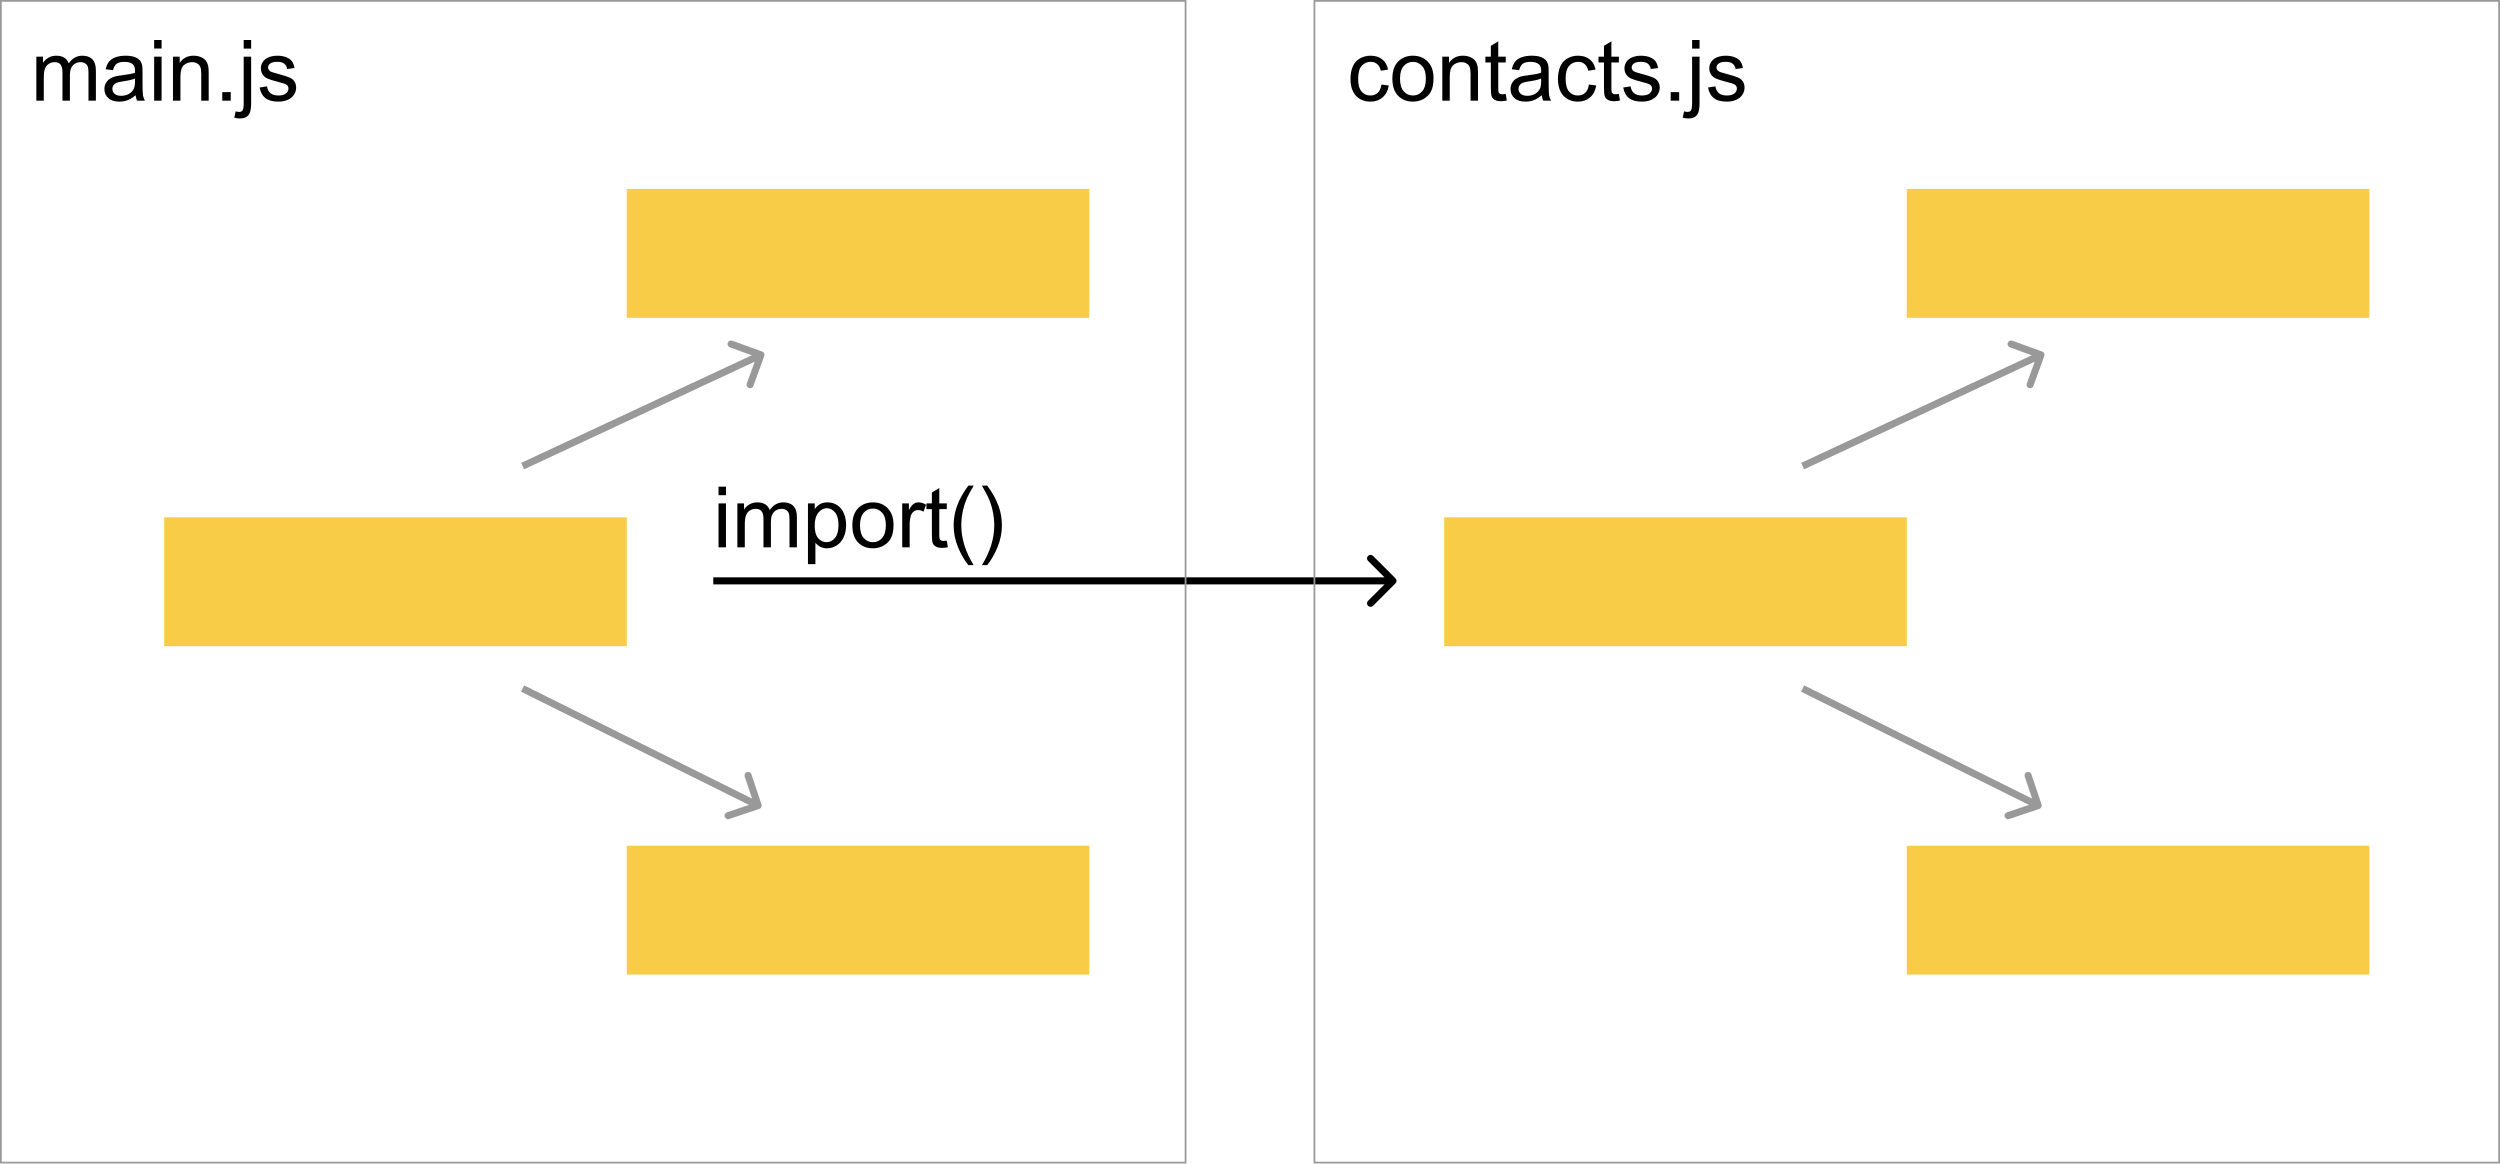
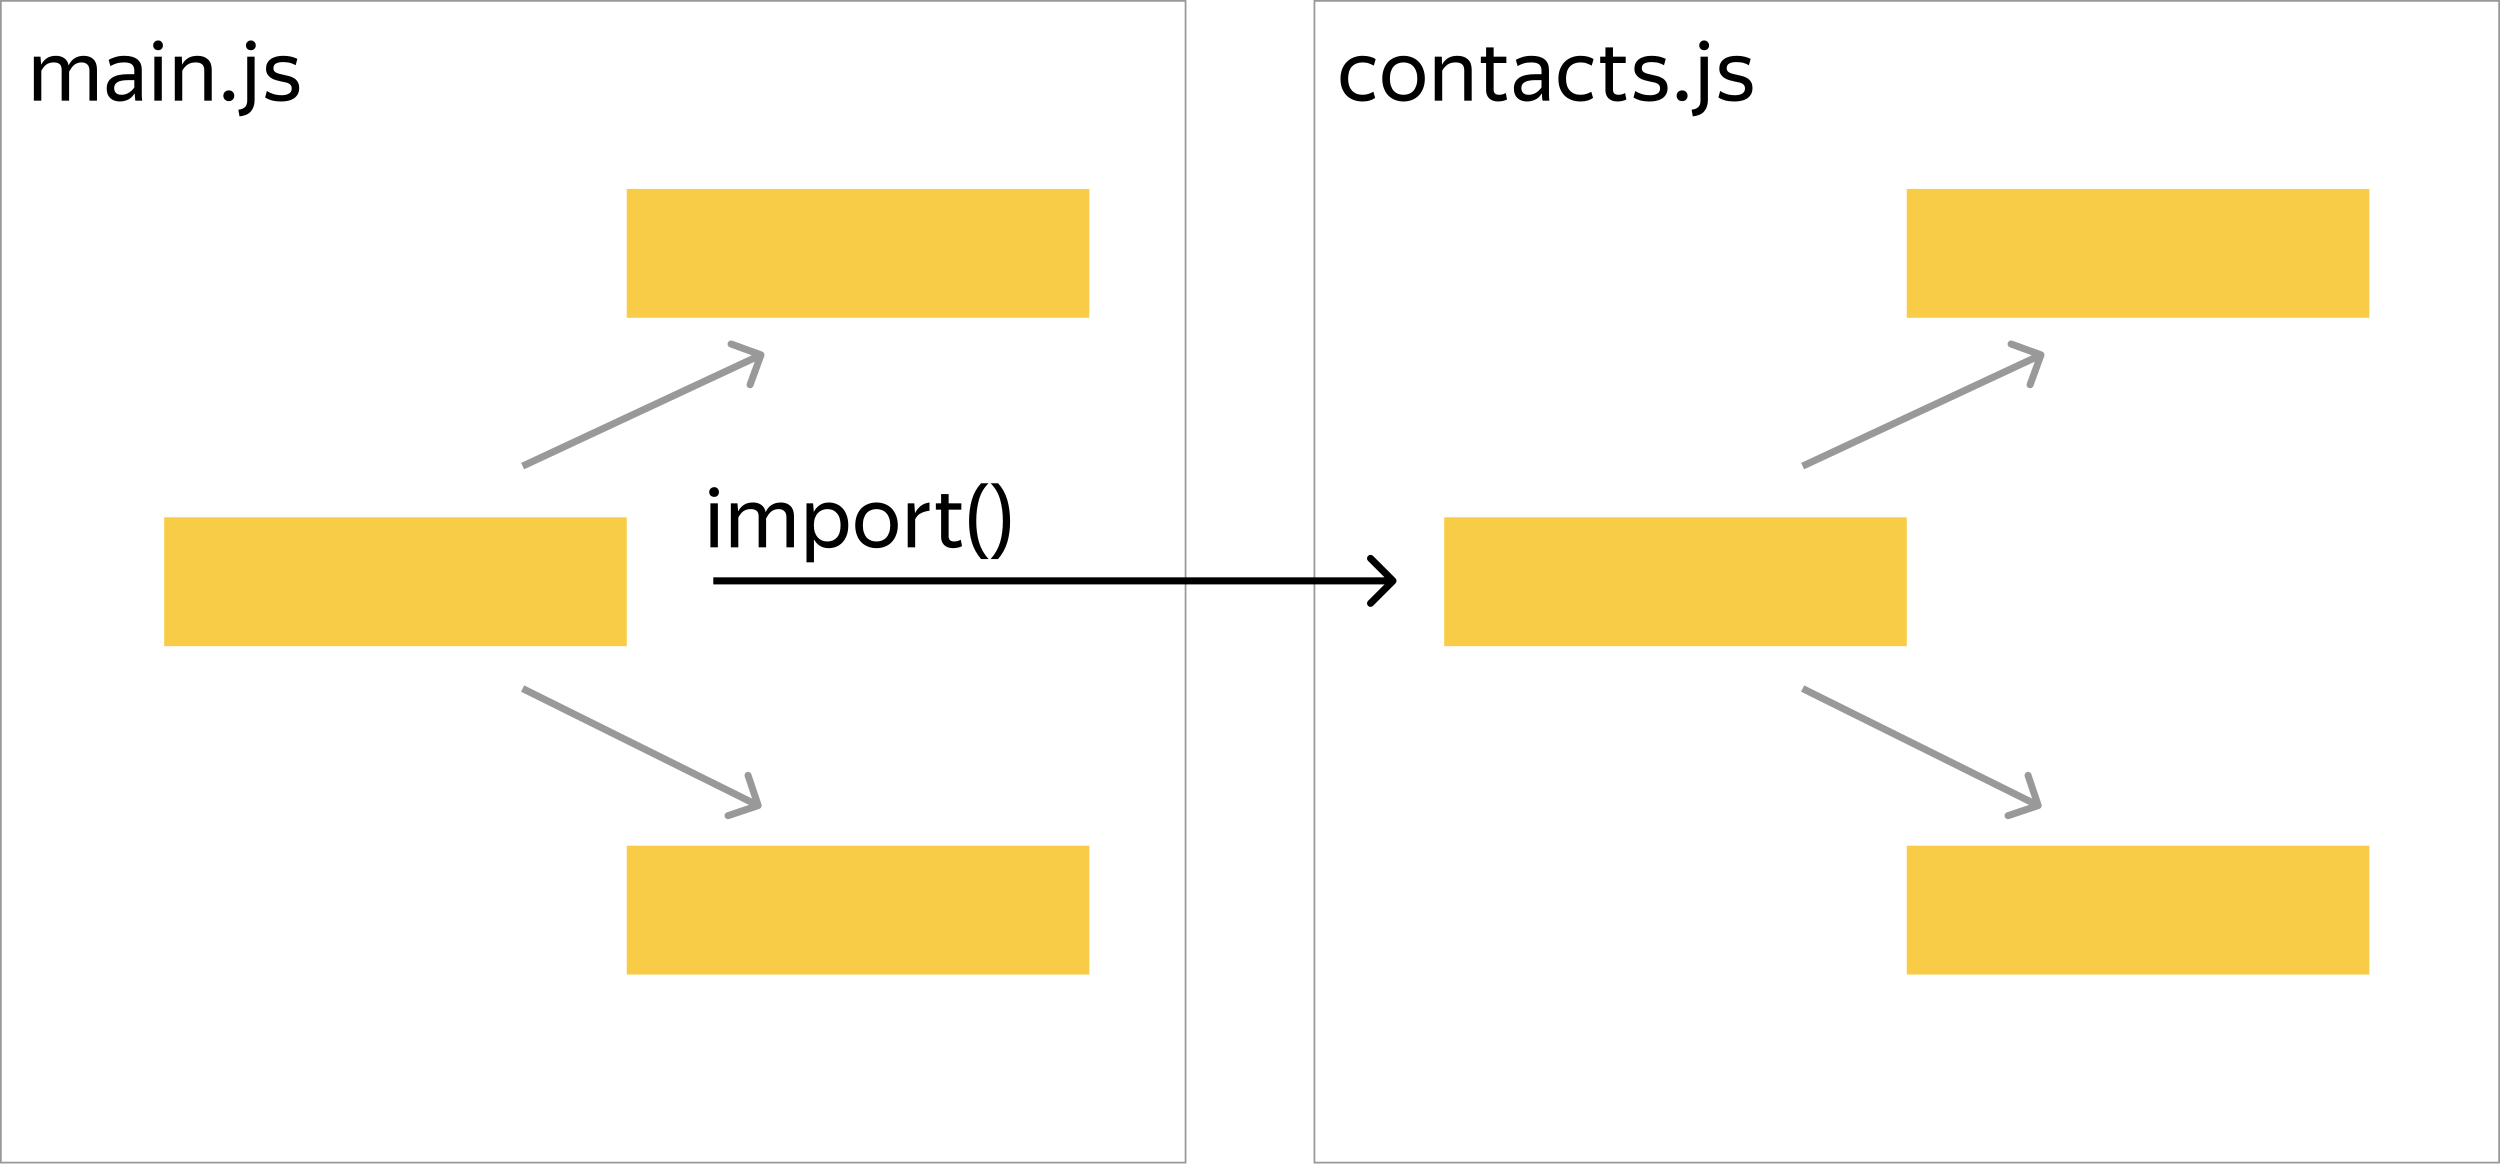
<svg xmlns="http://www.w3.org/2000/svg" width="1416" height="659" viewBox="0 0 1416 659" fill="none">
  <rect x="93" y="293" width="262" height="73" fill="#F8CC46" />
  <rect x="355" y="107" width="262" height="73" fill="#F8CC46" />
  <rect x="355" y="479" width="262" height="73" fill="#F8CC46" />
  <path d="M432.88 201.683C433.257 200.645 432.722 199.498 431.683 199.12L414.767 192.969C413.729 192.592 412.582 193.127 412.204 194.165C411.827 195.203 412.362 196.351 413.4 196.728L428.437 202.196L422.969 217.233C422.592 218.271 423.127 219.418 424.165 219.796C425.203 220.173 426.351 219.638 426.728 218.6L432.88 201.683ZM296.846 265.812L431.846 202.812L430.154 199.188L295.154 262.188L296.846 265.812Z" fill="#999999" />
  <path d="M430.068 458.154C431.115 457.802 431.679 456.668 431.326 455.621L425.588 438.56C425.235 437.513 424.101 436.95 423.054 437.302C422.007 437.655 421.444 438.789 421.796 439.836L426.898 455.001L411.733 460.102C410.686 460.454 410.122 461.588 410.475 462.635C410.827 463.682 411.961 464.245 413.008 463.893L430.068 458.154ZM295.11 391.791L428.541 458.05L430.32 454.467L296.89 388.209L295.11 391.791Z" fill="#999999" />
-   <path d="M790.414 330.414C791.195 329.633 791.195 328.367 790.414 327.586L777.686 314.858C776.905 314.077 775.639 314.077 774.858 314.858C774.077 315.639 774.077 316.905 774.858 317.686L786.172 329L774.858 340.314C774.077 341.095 774.077 342.361 774.858 343.142C775.639 343.923 776.905 343.923 777.686 343.142L790.414 330.414ZM404 331H789V327H404V331Z" fill="black" />
-   <path d="M406.977 280.492V275.641H411.195V280.492H406.977ZM406.977 310V285.109H411.195V310H406.977ZM417.641 310V285.109H421.414V288.602C422.195 287.383 423.234 286.406 424.531 285.672C425.828 284.922 427.305 284.547 428.961 284.547C430.805 284.547 432.312 284.93 433.484 285.695C434.672 286.461 435.508 287.531 435.992 288.906C437.961 286 440.523 284.547 443.68 284.547C446.148 284.547 448.047 285.234 449.375 286.609C450.703 287.969 451.367 290.07 451.367 292.914V310H447.172V294.32C447.172 292.633 447.031 291.422 446.75 290.688C446.484 289.938 445.992 289.336 445.273 288.883C444.555 288.43 443.711 288.203 442.742 288.203C440.992 288.203 439.539 288.789 438.383 289.961C437.227 291.117 436.648 292.977 436.648 295.539V310H432.43V293.828C432.43 291.953 432.086 290.547 431.398 289.609C430.711 288.672 429.586 288.203 428.023 288.203C426.836 288.203 425.734 288.516 424.719 289.141C423.719 289.766 422.992 290.68 422.539 291.883C422.086 293.086 421.859 294.82 421.859 297.086V310H417.641ZM457.625 319.539V285.109H461.469V288.344C462.375 287.078 463.398 286.133 464.539 285.508C465.68 284.867 467.062 284.547 468.688 284.547C470.812 284.547 472.688 285.094 474.312 286.188C475.938 287.281 477.164 288.828 477.992 290.828C478.82 292.812 479.234 294.992 479.234 297.367C479.234 299.914 478.773 302.211 477.852 304.258C476.945 306.289 475.617 307.852 473.867 308.945C472.133 310.023 470.305 310.562 468.383 310.562C466.977 310.562 465.711 310.266 464.586 309.672C463.477 309.078 462.562 308.328 461.844 307.422V319.539H457.625ZM461.445 297.695C461.445 300.898 462.094 303.266 463.391 304.797C464.688 306.328 466.258 307.094 468.102 307.094C469.977 307.094 471.578 306.305 472.906 304.727C474.25 303.133 474.922 300.672 474.922 297.344C474.922 294.172 474.266 291.797 472.953 290.219C471.656 288.641 470.102 287.852 468.289 287.852C466.492 287.852 464.898 288.695 463.508 290.383C462.133 292.055 461.445 294.492 461.445 297.695ZM482.773 297.555C482.773 292.945 484.055 289.531 486.617 287.312C488.758 285.469 491.367 284.547 494.445 284.547C497.867 284.547 500.664 285.672 502.836 287.922C505.008 290.156 506.094 293.25 506.094 297.203C506.094 300.406 505.609 302.93 504.641 304.773C503.688 306.602 502.289 308.023 500.445 309.039C498.617 310.055 496.617 310.562 494.445 310.562C490.961 310.562 488.141 309.445 485.984 307.211C483.844 304.977 482.773 301.758 482.773 297.555ZM487.109 297.555C487.109 300.742 487.805 303.133 489.195 304.727C490.586 306.305 492.336 307.094 494.445 307.094C496.539 307.094 498.281 306.297 499.672 304.703C501.062 303.109 501.758 300.68 501.758 297.414C501.758 294.336 501.055 292.008 499.648 290.43C498.258 288.836 496.523 288.039 494.445 288.039C492.336 288.039 490.586 288.828 489.195 290.406C487.805 291.984 487.109 294.367 487.109 297.555ZM511.016 310V285.109H514.812V288.883C515.781 287.117 516.672 285.953 517.484 285.391C518.312 284.828 519.219 284.547 520.203 284.547C521.625 284.547 523.07 285 524.539 285.906L523.086 289.82C522.055 289.211 521.023 288.906 519.992 288.906C519.07 288.906 518.242 289.188 517.508 289.75C516.773 290.297 516.25 291.062 515.938 292.047C515.469 293.547 515.234 295.188 515.234 296.969V310H511.016ZM536.258 306.227L536.867 309.953C535.68 310.203 534.617 310.328 533.68 310.328C532.148 310.328 530.961 310.086 530.117 309.602C529.273 309.117 528.68 308.484 528.336 307.703C527.992 306.906 527.82 305.242 527.82 302.711V288.391H524.727V285.109H527.82V278.945L532.016 276.414V285.109H536.258V288.391H532.016V302.945C532.016 304.148 532.086 304.922 532.227 305.266C532.383 305.609 532.625 305.883 532.953 306.086C533.297 306.289 533.781 306.391 534.406 306.391C534.875 306.391 535.492 306.336 536.258 306.227ZM548.469 320.102C546.141 317.164 544.172 313.727 542.562 309.789C540.953 305.852 540.148 301.773 540.148 297.555C540.148 293.836 540.75 290.273 541.953 286.867C543.359 282.914 545.531 278.977 548.469 275.055H551.492C549.602 278.305 548.352 280.625 547.742 282.016C546.789 284.172 546.039 286.422 545.492 288.766C544.82 291.688 544.484 294.625 544.484 297.578C544.484 305.094 546.82 312.602 551.492 320.102H548.469ZM559.156 320.102H556.133C560.805 312.602 563.141 305.094 563.141 297.578C563.141 294.641 562.805 291.727 562.133 288.836C561.602 286.492 560.859 284.242 559.906 282.086C559.297 280.68 558.039 278.336 556.133 275.055H559.156C562.094 278.977 564.266 282.914 565.672 286.867C566.875 290.273 567.477 293.836 567.477 297.555C567.477 301.773 566.664 305.852 565.039 309.789C563.43 313.727 561.469 317.164 559.156 320.102Z" fill="black" />
+   <path d="M404.536 281.44C403.704 281.44 403.016 281.184 402.472 280.672C401.96 280.128 401.704 279.472 401.704 278.704C401.704 277.968 401.96 277.328 402.472 276.784C403.016 276.208 403.704 275.92 404.536 275.92C405.368 275.92 406.024 276.208 406.504 276.784C406.984 277.328 407.224 277.968 407.224 278.704C407.224 279.472 406.984 280.128 406.504 280.672C406.024 281.184 405.368 281.44 404.536 281.44ZM406.6 285.088V310H402.376V285.088H406.6ZM418.178 310H413.954V285.088H417.698L418.082 289.552H418.178C418.85 288.176 419.858 287.008 421.202 286.048C422.546 285.088 424.306 284.608 426.482 284.608C428.37 284.608 429.938 285.056 431.186 285.952C432.466 286.848 433.298 288.224 433.682 290.08C434.386 288.384 435.458 287.056 436.898 286.096C438.37 285.104 440.146 284.608 442.226 284.608C444.53 284.608 446.354 285.264 447.698 286.576C449.042 287.856 449.714 289.84 449.714 292.528V310H445.442V293.056C445.442 291.424 445.042 290.24 444.242 289.504C443.442 288.736 442.354 288.352 440.978 288.352C440.05 288.352 439.234 288.496 438.53 288.784C437.826 289.04 437.202 289.408 436.658 289.888C436.114 290.368 435.618 290.928 435.17 291.568C434.722 292.208 434.306 292.88 433.922 293.584V310H429.698V292.576C429.698 290.976 429.298 289.872 428.498 289.264C427.698 288.656 426.61 288.352 425.234 288.352C424.338 288.352 423.538 288.464 422.834 288.688C422.13 288.912 421.49 289.232 420.914 289.648C420.37 290.064 419.874 290.576 419.426 291.184C418.978 291.76 418.562 292.4 418.178 293.104V310ZM468.702 306.688C470.91 306.688 472.686 305.936 474.03 304.432C475.406 302.896 476.094 300.592 476.094 297.52C476.094 294.512 475.406 292.24 474.03 290.704C472.686 289.136 470.91 288.352 468.702 288.352C467.614 288.352 466.59 288.544 465.63 288.928C464.702 289.312 463.886 289.888 463.182 290.656C462.51 291.392 461.966 292.336 461.55 293.488C461.166 294.64 460.974 295.984 460.974 297.52C460.974 299.056 461.166 300.4 461.55 301.552C461.966 302.704 462.51 303.664 463.182 304.432C463.886 305.2 464.702 305.776 465.63 306.16C466.59 306.512 467.614 306.688 468.702 306.688ZM469.326 310.48C467.406 310.48 465.742 310.032 464.334 309.136C462.958 308.24 461.854 307.008 461.022 305.44V318.496H456.798V285.088H460.542L460.926 289.984C461.758 288.352 462.878 287.056 464.286 286.096C465.694 285.104 467.438 284.608 469.518 284.608C470.958 284.608 472.334 284.88 473.646 285.424C474.99 285.936 476.158 286.736 477.15 287.824C478.174 288.88 478.974 290.224 479.55 291.856C480.158 293.456 480.462 295.344 480.462 297.52C480.462 299.728 480.158 301.648 479.55 303.28C478.942 304.88 478.126 306.224 477.102 307.312C476.078 308.368 474.894 309.168 473.55 309.712C472.206 310.224 470.798 310.48 469.326 310.48ZM496.412 310.48C494.716 310.48 493.132 310.192 491.66 309.616C490.188 309.04 488.908 308.208 487.82 307.12C486.764 306 485.932 304.64 485.324 303.04C484.716 301.44 484.412 299.6 484.412 297.52C484.412 295.472 484.716 293.648 485.324 292.048C485.932 290.416 486.764 289.056 487.82 287.968C488.908 286.88 490.188 286.048 491.66 285.472C493.132 284.896 494.716 284.608 496.412 284.608C498.14 284.608 499.74 284.896 501.212 285.472C502.684 286.048 503.948 286.88 505.004 287.968C506.092 289.056 506.94 290.416 507.548 292.048C508.188 293.648 508.508 295.472 508.508 297.52C508.508 299.6 508.188 301.44 507.548 303.04C506.94 304.64 506.092 306 505.004 307.12C503.948 308.208 502.684 309.04 501.212 309.616C499.74 310.192 498.14 310.48 496.412 310.48ZM496.412 306.688C497.532 306.688 498.572 306.512 499.532 306.16C500.492 305.776 501.308 305.216 501.98 304.48C502.684 303.712 503.228 302.752 503.612 301.6C504.028 300.448 504.236 299.088 504.236 297.52C504.236 295.952 504.028 294.592 503.612 293.44C503.228 292.288 502.684 291.344 501.98 290.608C501.308 289.84 500.492 289.28 499.532 288.928C498.572 288.544 497.532 288.352 496.412 288.352C495.292 288.352 494.268 288.544 493.34 288.928C492.412 289.28 491.596 289.84 490.892 290.608C490.22 291.344 489.692 292.288 489.308 293.44C488.924 294.592 488.732 295.952 488.732 297.52C488.732 299.088 488.924 300.448 489.308 301.6C489.692 302.752 490.22 303.712 490.892 304.48C491.596 305.216 492.412 305.776 493.34 306.16C494.268 306.512 495.292 306.688 496.412 306.688ZM526.462 289.312C524.67 289.472 523.038 289.936 521.566 290.704C520.126 291.44 519.054 292.592 518.35 294.16V310H514.126V285.088H517.87L518.254 290.512H518.35C519.054 289.04 520.062 287.76 521.374 286.672C522.718 285.552 524.414 284.864 526.462 284.608V289.312ZM544.895 309.328C544.383 309.648 543.647 309.92 542.687 310.144C541.727 310.368 540.783 310.48 539.855 310.48C538.639 310.48 537.599 310.304 536.735 309.952C535.871 309.6 535.167 309.136 534.623 308.56C534.079 307.952 533.679 307.28 533.423 306.544C533.167 305.776 533.039 304.992 533.039 304.192V288.688H530.063V285.088H533.039V279.856H537.311V285.088H544.511V288.688H537.311V303.664C537.311 304.72 537.567 305.488 538.079 305.968C538.623 306.448 539.407 306.688 540.431 306.688C541.071 306.688 541.711 306.608 542.351 306.448C543.023 306.256 543.631 306 544.175 305.68L544.895 309.328ZM555.688 316.672C553.256 313.824 551.512 310.656 550.456 307.168C549.4 303.648 548.872 299.68 548.872 295.264C548.872 290.848 549.4 286.8 550.456 283.12C551.512 279.44 553.256 276.304 555.688 273.712H559.912C557.32 276.272 555.512 279.376 554.488 283.024C553.464 286.672 552.952 290.704 552.952 295.12C552.952 299.536 553.464 303.504 554.488 307.024C555.512 310.544 557.32 313.76 559.912 316.672H555.688ZM565.292 316.672C567.724 313.824 569.468 310.656 570.524 307.168C571.58 303.648 572.108 299.68 572.108 295.264C572.108 290.848 571.58 286.8 570.524 283.12C569.468 279.44 567.724 276.304 565.292 273.712H561.068C563.66 276.272 565.468 279.376 566.492 283.024C567.516 286.672 568.028 290.704 568.028 295.12C568.028 299.536 567.516 303.504 566.492 307.024C565.468 310.544 563.66 313.76 561.068 316.672H565.292Z" fill="black" />
  <rect x="0.5" y="0.5" width="671" height="658" stroke="#999999" />
-   <path d="M20.586 57V32.109H24.359V35.602C25.141 34.383 26.18 33.406 27.477 32.672C28.773 31.922 30.25 31.547 31.906 31.547C33.75 31.547 35.258 31.93 36.43 32.695C37.617 33.461 38.453 34.531 38.938 35.906C40.906 33 43.469 31.547 46.625 31.547C49.094 31.547 50.992 32.234 52.32 33.609C53.648 34.969 54.312 37.07 54.312 39.914V57H50.117V41.32C50.117 39.633 49.977 38.422 49.695 37.688C49.43 36.938 48.938 36.336 48.219 35.883C47.5 35.43 46.656 35.203 45.688 35.203C43.938 35.203 42.484 35.789 41.328 36.961C40.172 38.117 39.594 39.977 39.594 42.539V57H35.375V40.828C35.375 38.953 35.031 37.547 34.344 36.609C33.656 35.672 32.531 35.203 30.969 35.203C29.781 35.203 28.68 35.516 27.664 36.141C26.664 36.766 25.938 37.68 25.484 38.883C25.031 40.086 24.805 41.82 24.805 44.086V57H20.586ZM76.812 53.93C75.25 55.258 73.742 56.195 72.289 56.742C70.852 57.289 69.305 57.562 67.648 57.562C64.914 57.562 62.812 56.898 61.344 55.57C59.875 54.227 59.141 52.516 59.141 50.438C59.141 49.219 59.414 48.109 59.961 47.109C60.523 46.094 61.25 45.281 62.141 44.672C63.047 44.062 64.062 43.602 65.188 43.289C66.016 43.07 67.266 42.859 68.938 42.656C72.344 42.25 74.852 41.766 76.461 41.203C76.477 40.625 76.484 40.258 76.484 40.102C76.484 38.383 76.086 37.172 75.289 36.469C74.211 35.516 72.609 35.039 70.484 35.039C68.5 35.039 67.031 35.391 66.078 36.094C65.141 36.781 64.445 38.008 63.992 39.773L59.867 39.211C60.242 37.445 60.859 36.023 61.719 34.945C62.578 33.852 63.82 33.016 65.445 32.438C67.07 31.844 68.953 31.547 71.094 31.547C73.219 31.547 74.945 31.797 76.273 32.297C77.602 32.797 78.578 33.43 79.203 34.195C79.828 34.945 80.266 35.898 80.516 37.055C80.656 37.773 80.727 39.07 80.727 40.945V46.57C80.727 50.492 80.812 52.977 80.984 54.023C81.172 55.055 81.531 56.047 82.062 57H77.656C77.219 56.125 76.938 55.102 76.812 53.93ZM76.461 44.508C74.93 45.133 72.633 45.664 69.57 46.102C67.836 46.352 66.609 46.633 65.891 46.945C65.172 47.258 64.617 47.719 64.227 48.328C63.836 48.922 63.641 49.586 63.641 50.32C63.641 51.445 64.062 52.383 64.906 53.133C65.766 53.883 67.016 54.258 68.656 54.258C70.281 54.258 71.727 53.906 72.992 53.203C74.258 52.484 75.188 51.508 75.781 50.273C76.234 49.32 76.461 47.914 76.461 46.055V44.508ZM87.312 27.492V22.641H91.531V27.492H87.312ZM87.312 57V32.109H91.531V57H87.312ZM97.977 57V32.109H101.773V35.648C103.602 32.914 106.242 31.547 109.695 31.547C111.195 31.547 112.57 31.82 113.82 32.367C115.086 32.898 116.031 33.602 116.656 34.477C117.281 35.352 117.719 36.391 117.969 37.594C118.125 38.375 118.203 39.742 118.203 41.695V57H113.984V41.859C113.984 40.141 113.82 38.859 113.492 38.016C113.164 37.156 112.578 36.477 111.734 35.977C110.906 35.461 109.93 35.203 108.805 35.203C107.008 35.203 105.453 35.773 104.141 36.914C102.844 38.055 102.195 40.219 102.195 43.406V57H97.977ZM125.891 57V52.195H130.695V57H125.891ZM138.031 27.539V22.641H142.25V27.539H138.031ZM132.688 66.656L133.484 63.07C134.328 63.289 134.992 63.398 135.477 63.398C136.336 63.398 136.977 63.109 137.398 62.531C137.82 61.969 138.031 60.547 138.031 58.266V32.109H142.25V58.359C142.25 61.422 141.852 63.555 141.055 64.758C140.039 66.32 138.352 67.102 135.992 67.102C134.852 67.102 133.75 66.953 132.688 66.656ZM147.055 49.57L151.227 48.914C151.461 50.586 152.109 51.867 153.172 52.758C154.25 53.648 155.75 54.094 157.672 54.094C159.609 54.094 161.047 53.703 161.984 52.922C162.922 52.125 163.391 51.195 163.391 50.133C163.391 49.18 162.977 48.43 162.148 47.883C161.57 47.508 160.133 47.031 157.836 46.453C154.742 45.672 152.594 45 151.391 44.438C150.203 43.859 149.297 43.07 148.672 42.07C148.062 41.055 147.758 39.938 147.758 38.719C147.758 37.609 148.008 36.586 148.508 35.648C149.023 34.695 149.719 33.906 150.594 33.281C151.25 32.797 152.141 32.391 153.266 32.062C154.406 31.719 155.625 31.547 156.922 31.547C158.875 31.547 160.586 31.828 162.055 32.391C163.539 32.953 164.633 33.719 165.336 34.688C166.039 35.641 166.523 36.922 166.789 38.531L162.664 39.094C162.477 37.812 161.93 36.812 161.023 36.094C160.133 35.375 158.867 35.016 157.227 35.016C155.289 35.016 153.906 35.336 153.078 35.977C152.25 36.617 151.836 37.367 151.836 38.227C151.836 38.773 152.008 39.266 152.352 39.703C152.695 40.156 153.234 40.531 153.969 40.828C154.391 40.984 155.633 41.344 157.695 41.906C160.68 42.703 162.758 43.359 163.93 43.875C165.117 44.375 166.047 45.109 166.719 46.078C167.391 47.047 167.727 48.25 167.727 49.688C167.727 51.094 167.312 52.422 166.484 53.672C165.672 54.906 164.492 55.867 162.945 56.555C161.398 57.227 159.648 57.562 157.695 57.562C154.461 57.562 151.992 56.891 150.289 55.547C148.602 54.203 147.523 52.211 147.055 49.57Z" fill="black" />
+   <path d="M23.397 57H19.173V32.088H22.917L23.301 36.552H23.397C24.069 35.176 25.077 34.008 26.421 33.048C27.765 32.088 29.525 31.608 31.701 31.608C33.589 31.608 35.157 32.056 36.405 32.952C37.685 33.848 38.517 35.224 38.901 37.08C39.605 35.384 40.677 34.056 42.117 33.096C43.589 32.104 45.365 31.608 47.445 31.608C49.749 31.608 51.573 32.264 52.917 33.576C54.261 34.856 54.933 36.84 54.933 39.528V57H50.661V40.056C50.661 38.424 50.261 37.24 49.461 36.504C48.661 35.736 47.573 35.352 46.197 35.352C45.269 35.352 44.453 35.496 43.749 35.784C43.045 36.04 42.421 36.408 41.877 36.888C41.333 37.368 40.837 37.928 40.389 38.568C39.941 39.208 39.525 39.88 39.141 40.584V57H34.917V39.576C34.917 37.976 34.517 36.872 33.717 36.264C32.917 35.656 31.829 35.352 30.453 35.352C29.557 35.352 28.757 35.464 28.053 35.688C27.349 35.912 26.709 36.232 26.133 36.648C25.589 37.064 25.093 37.576 24.645 38.184C24.197 38.76 23.781 39.4 23.397 40.104V57ZM68.832 53.688C69.728 53.688 70.544 53.56 71.28 53.304C72.048 53.048 72.72 52.712 73.296 52.296C73.904 51.88 74.432 51.432 74.88 50.952C75.36 50.472 75.76 49.992 76.08 49.512V45.384H72.816C69.808 45.384 67.696 45.784 66.48 46.584C65.264 47.352 64.656 48.456 64.656 49.896C64.656 51.016 64.992 51.928 65.664 52.632C66.336 53.336 67.392 53.688 68.832 53.688ZM76.32 52.872C75.968 53.416 75.536 53.976 75.024 54.552C74.544 55.096 73.952 55.592 73.248 56.04C72.576 56.456 71.792 56.792 70.896 57.048C70 57.336 69.008 57.48 67.92 57.48C65.68 57.48 63.872 56.856 62.496 55.608C61.12 54.328 60.432 52.504 60.432 50.136C60.432 44.728 64.432 42.024 72.432 42.024H76.08V40.152C76.08 38.424 75.616 37.192 74.688 36.456C73.792 35.72 72.288 35.352 70.176 35.352C68.544 35.352 67.088 35.56 65.808 35.976C64.56 36.392 63.472 36.872 62.544 37.416L61.536 33.912C62.4 33.368 63.6 32.856 65.136 32.376C66.672 31.864 68.448 31.608 70.464 31.608C73.664 31.608 76.096 32.264 77.76 33.576C79.456 34.888 80.304 36.904 80.304 39.624V52.968C80.304 53.256 80.304 53.592 80.304 53.976C80.336 54.328 80.352 54.696 80.352 55.08C80.384 55.464 80.416 55.832 80.448 56.184C80.48 56.504 80.512 56.776 80.544 57H76.656C76.592 56.552 76.512 55.928 76.416 55.128C76.352 54.296 76.32 53.576 76.32 52.968V52.872ZM89.583 28.44C88.751 28.44 88.063 28.184 87.519 27.672C87.007 27.128 86.751 26.472 86.751 25.704C86.751 24.968 87.007 24.328 87.519 23.784C88.063 23.208 88.751 22.92 89.583 22.92C90.415 22.92 91.071 23.208 91.551 23.784C92.031 24.328 92.271 24.968 92.271 25.704C92.271 26.472 92.031 27.128 91.551 27.672C91.071 28.184 90.415 28.44 89.583 28.44ZM91.647 32.088V57H87.423V32.088H91.647ZM110.809 35.352C108.889 35.352 107.321 35.8 106.105 36.696C104.921 37.56 103.961 38.68 103.225 40.056V57H99.001V32.088H102.985L103.129 36.552H103.225C103.897 35.112 104.953 33.928 106.393 33C107.833 32.072 109.657 31.608 111.865 31.608C114.329 31.608 116.281 32.264 117.721 33.576C119.193 34.856 119.929 36.84 119.929 39.528V57H115.705V39.96C115.705 38.232 115.273 37.032 114.409 36.36C113.545 35.688 112.345 35.352 110.809 35.352ZM129.622 57.288C128.726 57.288 127.974 57 127.366 56.424C126.79 55.816 126.502 55.096 126.502 54.264C126.502 53.368 126.79 52.632 127.366 52.056C127.974 51.48 128.726 51.192 129.622 51.192C130.518 51.192 131.254 51.48 131.83 52.056C132.406 52.632 132.694 53.368 132.694 54.264C132.694 55.096 132.406 55.816 131.83 56.424C131.254 57 130.518 57.288 129.622 57.288ZM142.094 28.44C141.262 28.44 140.59 28.184 140.078 27.672C139.566 27.128 139.31 26.472 139.31 25.704C139.31 24.968 139.566 24.328 140.078 23.784C140.59 23.208 141.262 22.92 142.094 22.92C142.926 22.92 143.598 23.208 144.11 23.784C144.622 24.328 144.878 24.968 144.878 25.704C144.878 26.472 144.622 27.128 144.11 27.672C143.598 28.184 142.926 28.44 142.094 28.44ZM134.99 62.136C135.982 62.04 136.798 61.832 137.438 61.512C138.11 61.224 138.638 60.84 139.022 60.36C139.406 59.912 139.662 59.4 139.79 58.824C139.95 58.248 140.03 57.624 140.03 56.952V32.088H144.206V56.664C144.206 59.256 143.534 61.368 142.19 63C140.878 64.632 138.702 65.608 135.662 65.928L134.99 62.136ZM159.562 57.48C157.29 57.48 155.402 57.272 153.898 56.856C152.394 56.408 151.146 55.864 150.154 55.224L151.162 51.528C152.058 52.168 153.226 52.728 154.666 53.208C156.106 53.688 157.786 53.928 159.706 53.928C161.274 53.928 162.586 53.624 163.642 53.016C164.698 52.408 165.226 51.416 165.226 50.04C165.226 49.304 165.066 48.728 164.746 48.312C164.458 47.864 164.042 47.512 163.498 47.256C162.986 46.968 162.362 46.76 161.626 46.632C160.89 46.472 160.106 46.312 159.274 46.152C158.25 45.928 157.226 45.672 156.202 45.384C155.178 45.064 154.25 44.632 153.418 44.088C152.618 43.544 151.962 42.856 151.45 42.024C150.938 41.192 150.682 40.136 150.682 38.856C150.682 36.616 151.53 34.856 153.226 33.576C154.954 32.264 157.354 31.608 160.426 31.608C162.154 31.608 163.658 31.768 164.938 32.088C166.25 32.408 167.418 32.824 168.442 33.336L167.434 36.936C166.922 36.648 166.41 36.392 165.898 36.168C165.418 35.944 164.906 35.768 164.362 35.64C163.818 35.48 163.21 35.368 162.538 35.304C161.898 35.208 161.178 35.16 160.378 35.16C158.65 35.16 157.29 35.432 156.298 35.976C155.338 36.488 154.858 37.416 154.858 38.76C154.858 39.304 154.986 39.768 155.242 40.152C155.498 40.504 155.85 40.808 156.298 41.064C156.778 41.32 157.338 41.544 157.978 41.736C158.65 41.896 159.386 42.072 160.186 42.264C161.274 42.488 162.362 42.744 163.45 43.032C164.57 43.288 165.562 43.688 166.426 44.232C167.322 44.744 168.042 45.448 168.586 46.344C169.162 47.24 169.45 48.44 169.45 49.944C169.45 51.384 169.146 52.584 168.538 53.544C167.962 54.504 167.194 55.288 166.234 55.896C165.306 56.472 164.25 56.872 163.066 57.096C161.914 57.352 160.746 57.48 159.562 57.48Z" fill="black" />
  <rect x="818" y="293" width="262" height="73" fill="#F8CC46" />
  <rect x="1080" y="107" width="262" height="73" fill="#F8CC46" />
  <rect x="1080" y="479" width="262" height="73" fill="#F8CC46" />
  <path d="M1157.88 201.683C1158.26 200.645 1157.72 199.498 1156.68 199.12L1139.77 192.969C1138.73 192.592 1137.58 193.127 1137.2 194.165C1136.83 195.203 1137.36 196.351 1138.4 196.728L1153.44 202.196L1147.97 217.233C1147.59 218.271 1148.13 219.418 1149.17 219.796C1150.2 220.173 1151.35 219.638 1151.73 218.6L1157.88 201.683ZM1021.85 265.812L1156.85 202.812L1155.15 199.188L1020.15 262.188L1021.85 265.812Z" fill="#999999" />
  <path d="M1155.07 458.154C1156.12 457.802 1156.68 456.668 1156.33 455.621L1150.59 438.56C1150.24 437.513 1149.1 436.95 1148.05 437.302C1147.01 437.655 1146.44 438.789 1146.8 439.836L1151.9 455.001L1136.73 460.102C1135.69 460.454 1135.12 461.588 1135.47 462.635C1135.83 463.682 1136.96 464.245 1138.01 463.893L1155.07 458.154ZM1020.11 391.791L1153.54 458.05L1155.32 454.467L1021.89 388.209L1020.11 391.791Z" fill="#999999" />
  <rect x="744.5" y="0.5" width="671" height="658" stroke="#999999" />
-   <path d="M782.445 47.883L786.594 48.422C786.141 51.281 784.977 53.523 783.102 55.148C781.242 56.758 778.953 57.562 776.234 57.562C772.828 57.562 770.086 56.453 768.008 54.234C765.945 52 764.914 48.805 764.914 44.648C764.914 41.961 765.359 39.609 766.25 37.594C767.141 35.578 768.492 34.07 770.305 33.07C772.133 32.055 774.117 31.547 776.258 31.547C778.961 31.547 781.172 32.234 782.891 33.609C784.609 34.969 785.711 36.906 786.195 39.422L782.094 40.055C781.703 38.383 781.008 37.125 780.008 36.281C779.023 35.438 777.828 35.016 776.422 35.016C774.297 35.016 772.57 35.781 771.242 37.312C769.914 38.828 769.25 41.234 769.25 44.531C769.25 47.875 769.891 50.305 771.172 51.82C772.453 53.336 774.125 54.094 776.188 54.094C777.844 54.094 779.227 53.586 780.336 52.57C781.445 51.555 782.148 49.992 782.445 47.883ZM788.633 44.555C788.633 39.945 789.914 36.531 792.477 34.312C794.617 32.469 797.227 31.547 800.305 31.547C803.727 31.547 806.523 32.672 808.695 34.922C810.867 37.156 811.953 40.25 811.953 44.203C811.953 47.406 811.469 49.93 810.5 51.773C809.547 53.602 808.148 55.023 806.305 56.039C804.477 57.055 802.477 57.562 800.305 57.562C796.82 57.562 794 56.445 791.844 54.211C789.703 51.977 788.633 48.758 788.633 44.555ZM792.969 44.555C792.969 47.742 793.664 50.133 795.055 51.727C796.445 53.305 798.195 54.094 800.305 54.094C802.398 54.094 804.141 53.297 805.531 51.703C806.922 50.109 807.617 47.68 807.617 44.414C807.617 41.336 806.914 39.008 805.508 37.43C804.117 35.836 802.383 35.039 800.305 35.039C798.195 35.039 796.445 35.828 795.055 37.406C793.664 38.984 792.969 41.367 792.969 44.555ZM816.922 57V32.109H820.719V35.648C822.547 32.914 825.188 31.547 828.641 31.547C830.141 31.547 831.516 31.82 832.766 32.367C834.031 32.898 834.977 33.602 835.602 34.477C836.227 35.352 836.664 36.391 836.914 37.594C837.07 38.375 837.148 39.742 837.148 41.695V57H832.93V41.859C832.93 40.141 832.766 38.859 832.438 38.016C832.109 37.156 831.523 36.477 830.68 35.977C829.852 35.461 828.875 35.203 827.75 35.203C825.953 35.203 824.398 35.773 823.086 36.914C821.789 38.055 821.141 40.219 821.141 43.406V57H816.922ZM852.852 53.227L853.461 56.953C852.273 57.203 851.211 57.328 850.273 57.328C848.742 57.328 847.555 57.086 846.711 56.602C845.867 56.117 845.273 55.484 844.93 54.703C844.586 53.906 844.414 52.242 844.414 49.711V35.391H841.32V32.109H844.414V25.945L848.609 23.414V32.109H852.852V35.391H848.609V49.945C848.609 51.148 848.68 51.922 848.82 52.266C848.977 52.609 849.219 52.883 849.547 53.086C849.891 53.289 850.375 53.391 851 53.391C851.469 53.391 852.086 53.336 852.852 53.227ZM873.242 53.93C871.68 55.258 870.172 56.195 868.719 56.742C867.281 57.289 865.734 57.562 864.078 57.562C861.344 57.562 859.242 56.898 857.773 55.57C856.305 54.227 855.57 52.516 855.57 50.438C855.57 49.219 855.844 48.109 856.391 47.109C856.953 46.094 857.68 45.281 858.57 44.672C859.477 44.062 860.492 43.602 861.617 43.289C862.445 43.07 863.695 42.859 865.367 42.656C868.773 42.25 871.281 41.766 872.891 41.203C872.906 40.625 872.914 40.258 872.914 40.102C872.914 38.383 872.516 37.172 871.719 36.469C870.641 35.516 869.039 35.039 866.914 35.039C864.93 35.039 863.461 35.391 862.508 36.094C861.57 36.781 860.875 38.008 860.422 39.773L856.297 39.211C856.672 37.445 857.289 36.023 858.148 34.945C859.008 33.852 860.25 33.016 861.875 32.438C863.5 31.844 865.383 31.547 867.523 31.547C869.648 31.547 871.375 31.797 872.703 32.297C874.031 32.797 875.008 33.43 875.633 34.195C876.258 34.945 876.695 35.898 876.945 37.055C877.086 37.773 877.156 39.07 877.156 40.945V46.57C877.156 50.492 877.242 52.977 877.414 54.023C877.602 55.055 877.961 56.047 878.492 57H874.086C873.648 56.125 873.367 55.102 873.242 53.93ZM872.891 44.508C871.359 45.133 869.062 45.664 866 46.102C864.266 46.352 863.039 46.633 862.32 46.945C861.602 47.258 861.047 47.719 860.656 48.328C860.266 48.922 860.07 49.586 860.07 50.32C860.07 51.445 860.492 52.383 861.336 53.133C862.195 53.883 863.445 54.258 865.086 54.258C866.711 54.258 868.156 53.906 869.422 53.203C870.688 52.484 871.617 51.508 872.211 50.273C872.664 49.32 872.891 47.914 872.891 46.055V44.508ZM899.961 47.883L904.109 48.422C903.656 51.281 902.492 53.523 900.617 55.148C898.758 56.758 896.469 57.562 893.75 57.562C890.344 57.562 887.602 56.453 885.523 54.234C883.461 52 882.43 48.805 882.43 44.648C882.43 41.961 882.875 39.609 883.766 37.594C884.656 35.578 886.008 34.07 887.82 33.07C889.648 32.055 891.633 31.547 893.773 31.547C896.477 31.547 898.688 32.234 900.406 33.609C902.125 34.969 903.227 36.906 903.711 39.422L899.609 40.055C899.219 38.383 898.523 37.125 897.523 36.281C896.539 35.438 895.344 35.016 893.938 35.016C891.812 35.016 890.086 35.781 888.758 37.312C887.43 38.828 886.766 41.234 886.766 44.531C886.766 47.875 887.406 50.305 888.688 51.82C889.969 53.336 891.641 54.094 893.703 54.094C895.359 54.094 896.742 53.586 897.852 52.57C898.961 51.555 899.664 49.992 899.961 47.883ZM916.93 53.227L917.539 56.953C916.352 57.203 915.289 57.328 914.352 57.328C912.82 57.328 911.633 57.086 910.789 56.602C909.945 56.117 909.352 55.484 909.008 54.703C908.664 53.906 908.492 52.242 908.492 49.711V35.391H905.398V32.109H908.492V25.945L912.688 23.414V32.109H916.93V35.391H912.688V49.945C912.688 51.148 912.758 51.922 912.898 52.266C913.055 52.609 913.297 52.883 913.625 53.086C913.969 53.289 914.453 53.391 915.078 53.391C915.547 53.391 916.164 53.336 916.93 53.227ZM919.391 49.57L923.562 48.914C923.797 50.586 924.445 51.867 925.508 52.758C926.586 53.648 928.086 54.094 930.008 54.094C931.945 54.094 933.383 53.703 934.32 52.922C935.258 52.125 935.727 51.195 935.727 50.133C935.727 49.18 935.312 48.43 934.484 47.883C933.906 47.508 932.469 47.031 930.172 46.453C927.078 45.672 924.93 45 923.727 44.438C922.539 43.859 921.633 43.07 921.008 42.07C920.398 41.055 920.094 39.938 920.094 38.719C920.094 37.609 920.344 36.586 920.844 35.648C921.359 34.695 922.055 33.906 922.93 33.281C923.586 32.797 924.477 32.391 925.602 32.062C926.742 31.719 927.961 31.547 929.258 31.547C931.211 31.547 932.922 31.828 934.391 32.391C935.875 32.953 936.969 33.719 937.672 34.688C938.375 35.641 938.859 36.922 939.125 38.531L935 39.094C934.812 37.812 934.266 36.812 933.359 36.094C932.469 35.375 931.203 35.016 929.562 35.016C927.625 35.016 926.242 35.336 925.414 35.977C924.586 36.617 924.172 37.367 924.172 38.227C924.172 38.773 924.344 39.266 924.688 39.703C925.031 40.156 925.57 40.531 926.305 40.828C926.727 40.984 927.969 41.344 930.031 41.906C933.016 42.703 935.094 43.359 936.266 43.875C937.453 44.375 938.383 45.109 939.055 46.078C939.727 47.047 940.062 48.25 940.062 49.688C940.062 51.094 939.648 52.422 938.82 53.672C938.008 54.906 936.828 55.867 935.281 56.555C933.734 57.227 931.984 57.562 930.031 57.562C926.797 57.562 924.328 56.891 922.625 55.547C920.938 54.203 919.859 52.211 919.391 49.57ZM946.273 57V52.195H951.078V57H946.273ZM958.414 27.539V22.641H962.633V27.539H958.414ZM953.07 66.656L953.867 63.07C954.711 63.289 955.375 63.398 955.859 63.398C956.719 63.398 957.359 63.109 957.781 62.531C958.203 61.969 958.414 60.547 958.414 58.266V32.109H962.633V58.359C962.633 61.422 962.234 63.555 961.438 64.758C960.422 66.32 958.734 67.102 956.375 67.102C955.234 67.102 954.133 66.953 953.07 66.656ZM967.438 49.57L971.609 48.914C971.844 50.586 972.492 51.867 973.555 52.758C974.633 53.648 976.133 54.094 978.055 54.094C979.992 54.094 981.43 53.703 982.367 52.922C983.305 52.125 983.773 51.195 983.773 50.133C983.773 49.18 983.359 48.43 982.531 47.883C981.953 47.508 980.516 47.031 978.219 46.453C975.125 45.672 972.977 45 971.773 44.438C970.586 43.859 969.68 43.07 969.055 42.07C968.445 41.055 968.141 39.938 968.141 38.719C968.141 37.609 968.391 36.586 968.891 35.648C969.406 34.695 970.102 33.906 970.977 33.281C971.633 32.797 972.523 32.391 973.648 32.062C974.789 31.719 976.008 31.547 977.305 31.547C979.258 31.547 980.969 31.828 982.438 32.391C983.922 32.953 985.016 33.719 985.719 34.688C986.422 35.641 986.906 36.922 987.172 38.531L983.047 39.094C982.859 37.812 982.312 36.812 981.406 36.094C980.516 35.375 979.25 35.016 977.609 35.016C975.672 35.016 974.289 35.336 973.461 35.977C972.633 36.617 972.219 37.367 972.219 38.227C972.219 38.773 972.391 39.266 972.734 39.703C973.078 40.156 973.617 40.531 974.352 40.828C974.773 40.984 976.016 41.344 978.078 41.906C981.062 42.703 983.141 43.359 984.312 43.875C985.5 44.375 986.43 45.109 987.102 46.078C987.773 47.047 988.109 48.25 988.109 49.688C988.109 51.094 987.695 52.422 986.867 53.672C986.055 54.906 984.875 55.867 983.328 56.555C981.781 57.227 980.031 57.562 978.078 57.562C974.844 57.562 972.375 56.891 970.672 55.547C968.984 54.203 967.906 52.211 967.438 49.57Z" fill="black" />
+   <path d="M771.736 57.48C769.912 57.48 768.232 57.192 766.696 56.616C765.16 56.04 763.832 55.208 762.712 54.12C761.624 53 760.776 51.656 760.168 50.088C759.56 48.488 759.256 46.664 759.256 44.616C759.256 42.6 759.56 40.792 760.168 39.192C760.808 37.56 761.688 36.184 762.808 35.064C763.928 33.944 765.24 33.096 766.744 32.52C768.28 31.912 769.944 31.608 771.736 31.608C773.24 31.608 774.632 31.768 775.912 32.088C777.224 32.408 778.312 32.888 779.176 33.528L778.12 37.176C777.32 36.728 776.408 36.312 775.384 35.928C774.36 35.544 773.16 35.352 771.784 35.352C769.288 35.352 767.288 36.12 765.784 37.656C764.312 39.192 763.576 41.512 763.576 44.616C763.576 47.528 764.312 49.768 765.784 51.336C767.256 52.904 769.24 53.688 771.736 53.688C772.952 53.688 774.056 53.528 775.048 53.208C776.04 52.888 776.984 52.472 777.88 51.96L778.888 55.464C777.992 56.104 776.968 56.6 775.816 56.952C774.664 57.304 773.304 57.48 771.736 57.48ZM794.928 57.48C793.232 57.48 791.648 57.192 790.176 56.616C788.704 56.04 787.424 55.208 786.336 54.12C785.28 53 784.448 51.64 783.84 50.04C783.232 48.44 782.928 46.6 782.928 44.52C782.928 42.472 783.232 40.648 783.84 39.048C784.448 37.416 785.28 36.056 786.336 34.968C787.424 33.88 788.704 33.048 790.176 32.472C791.648 31.896 793.232 31.608 794.928 31.608C796.656 31.608 798.256 31.896 799.728 32.472C801.2 33.048 802.464 33.88 803.52 34.968C804.608 36.056 805.456 37.416 806.064 39.048C806.704 40.648 807.024 42.472 807.024 44.52C807.024 46.6 806.704 48.44 806.064 50.04C805.456 51.64 804.608 53 803.52 54.12C802.464 55.208 801.2 56.04 799.728 56.616C798.256 57.192 796.656 57.48 794.928 57.48ZM794.928 53.688C796.048 53.688 797.088 53.512 798.048 53.16C799.008 52.776 799.824 52.216 800.496 51.48C801.2 50.712 801.744 49.752 802.128 48.6C802.544 47.448 802.752 46.088 802.752 44.52C802.752 42.952 802.544 41.592 802.128 40.44C801.744 39.288 801.2 38.344 800.496 37.608C799.824 36.84 799.008 36.28 798.048 35.928C797.088 35.544 796.048 35.352 794.928 35.352C793.808 35.352 792.784 35.544 791.856 35.928C790.928 36.28 790.112 36.84 789.408 37.608C788.736 38.344 788.208 39.288 787.824 40.44C787.44 41.592 787.248 42.952 787.248 44.52C787.248 46.088 787.44 47.448 787.824 48.6C788.208 49.752 788.736 50.712 789.408 51.48C790.112 52.216 790.928 52.776 791.856 53.16C792.784 53.512 793.808 53.688 794.928 53.688ZM824.449 35.352C822.529 35.352 820.961 35.8 819.745 36.696C818.561 37.56 817.601 38.68 816.865 40.056V57H812.641V32.088H816.625L816.769 36.552H816.865C817.537 35.112 818.593 33.928 820.033 33C821.473 32.072 823.297 31.608 825.505 31.608C827.969 31.608 829.921 32.264 831.361 33.576C832.833 34.856 833.569 36.84 833.569 39.528V57H829.345V39.96C829.345 38.232 828.913 37.032 828.049 36.36C827.185 35.688 825.985 35.352 824.449 35.352ZM853.582 56.328C853.07 56.648 852.334 56.92 851.374 57.144C850.414 57.368 849.47 57.48 848.542 57.48C847.326 57.48 846.286 57.304 845.422 56.952C844.558 56.6 843.854 56.136 843.31 55.56C842.766 54.952 842.366 54.28 842.11 53.544C841.854 52.776 841.726 51.992 841.726 51.192V35.688H838.75V32.088H841.726V26.856H845.998V32.088H853.198V35.688H845.998V50.664C845.998 51.72 846.254 52.488 846.766 52.968C847.31 53.448 848.094 53.688 849.118 53.688C849.758 53.688 850.398 53.608 851.038 53.448C851.71 53.256 852.318 53 852.862 52.68L853.582 56.328ZM865.864 53.688C866.76 53.688 867.576 53.56 868.312 53.304C869.08 53.048 869.752 52.712 870.328 52.296C870.936 51.88 871.464 51.432 871.912 50.952C872.392 50.472 872.792 49.992 873.112 49.512V45.384H869.848C866.84 45.384 864.728 45.784 863.512 46.584C862.296 47.352 861.688 48.456 861.688 49.896C861.688 51.016 862.024 51.928 862.696 52.632C863.368 53.336 864.424 53.688 865.864 53.688ZM873.352 52.872C873 53.416 872.568 53.976 872.056 54.552C871.576 55.096 870.984 55.592 870.28 56.04C869.608 56.456 868.824 56.792 867.928 57.048C867.032 57.336 866.04 57.48 864.952 57.48C862.712 57.48 860.904 56.856 859.528 55.608C858.152 54.328 857.464 52.504 857.464 50.136C857.464 44.728 861.464 42.024 869.464 42.024H873.112V40.152C873.112 38.424 872.648 37.192 871.72 36.456C870.824 35.72 869.32 35.352 867.208 35.352C865.576 35.352 864.12 35.56 862.84 35.976C861.592 36.392 860.504 36.872 859.576 37.416L858.568 33.912C859.432 33.368 860.632 32.856 862.168 32.376C863.704 31.864 865.48 31.608 867.496 31.608C870.696 31.608 873.128 32.264 874.792 33.576C876.488 34.888 877.336 36.904 877.336 39.624V52.968C877.336 53.256 877.336 53.592 877.336 53.976C877.368 54.328 877.384 54.696 877.384 55.08C877.416 55.464 877.448 55.832 877.48 56.184C877.512 56.504 877.544 56.776 877.576 57H873.688C873.624 56.552 873.544 55.928 873.448 55.128C873.384 54.296 873.352 53.576 873.352 52.968V52.872ZM895.158 57.48C893.334 57.48 891.654 57.192 890.118 56.616C888.582 56.04 887.254 55.208 886.134 54.12C885.046 53 884.198 51.656 883.59 50.088C882.982 48.488 882.678 46.664 882.678 44.616C882.678 42.6 882.982 40.792 883.59 39.192C884.23 37.56 885.11 36.184 886.23 35.064C887.35 33.944 888.662 33.096 890.166 32.52C891.702 31.912 893.366 31.608 895.158 31.608C896.662 31.608 898.054 31.768 899.334 32.088C900.646 32.408 901.734 32.888 902.598 33.528L901.542 37.176C900.742 36.728 899.83 36.312 898.806 35.928C897.782 35.544 896.582 35.352 895.206 35.352C892.71 35.352 890.71 36.12 889.206 37.656C887.734 39.192 886.998 41.512 886.998 44.616C886.998 47.528 887.734 49.768 889.206 51.336C890.678 52.904 892.662 53.688 895.158 53.688C896.374 53.688 897.478 53.528 898.47 53.208C899.462 52.888 900.406 52.472 901.302 51.96L902.31 55.464C901.414 56.104 900.39 56.6 899.238 56.952C898.086 57.304 896.726 57.48 895.158 57.48ZM921.176 56.328C920.664 56.648 919.928 56.92 918.968 57.144C918.008 57.368 917.064 57.48 916.136 57.48C914.92 57.48 913.88 57.304 913.016 56.952C912.152 56.6 911.448 56.136 910.904 55.56C910.36 54.952 909.96 54.28 909.704 53.544C909.448 52.776 909.32 51.992 909.32 51.192V35.688H906.344V32.088H909.32V26.856H913.592V32.088H920.792V35.688H913.592V50.664C913.592 51.72 913.848 52.488 914.36 52.968C914.904 53.448 915.688 53.688 916.712 53.688C917.352 53.688 917.992 53.608 918.632 53.448C919.304 53.256 919.912 53 920.456 52.68L921.176 56.328ZM934.609 57.48C932.337 57.48 930.449 57.272 928.945 56.856C927.441 56.408 926.193 55.864 925.201 55.224L926.209 51.528C927.105 52.168 928.273 52.728 929.713 53.208C931.153 53.688 932.833 53.928 934.753 53.928C936.321 53.928 937.633 53.624 938.689 53.016C939.745 52.408 940.273 51.416 940.273 50.04C940.273 49.304 940.113 48.728 939.793 48.312C939.505 47.864 939.089 47.512 938.545 47.256C938.033 46.968 937.409 46.76 936.673 46.632C935.937 46.472 935.153 46.312 934.321 46.152C933.297 45.928 932.273 45.672 931.249 45.384C930.225 45.064 929.297 44.632 928.465 44.088C927.665 43.544 927.009 42.856 926.497 42.024C925.985 41.192 925.729 40.136 925.729 38.856C925.729 36.616 926.577 34.856 928.273 33.576C930.001 32.264 932.401 31.608 935.473 31.608C937.201 31.608 938.705 31.768 939.985 32.088C941.297 32.408 942.465 32.824 943.489 33.336L942.481 36.936C941.969 36.648 941.457 36.392 940.945 36.168C940.465 35.944 939.953 35.768 939.409 35.64C938.865 35.48 938.257 35.368 937.585 35.304C936.945 35.208 936.225 35.16 935.425 35.16C933.697 35.16 932.337 35.432 931.345 35.976C930.385 36.488 929.905 37.416 929.905 38.76C929.905 39.304 930.033 39.768 930.289 40.152C930.545 40.504 930.897 40.808 931.345 41.064C931.825 41.32 932.385 41.544 933.025 41.736C933.697 41.896 934.433 42.072 935.233 42.264C936.321 42.488 937.409 42.744 938.497 43.032C939.617 43.288 940.609 43.688 941.473 44.232C942.369 44.744 943.089 45.448 943.633 46.344C944.209 47.24 944.497 48.44 944.497 49.944C944.497 51.384 944.193 52.584 943.585 53.544C943.009 54.504 942.241 55.288 941.281 55.896C940.353 56.472 939.297 56.872 938.113 57.096C936.961 57.352 935.793 57.48 934.609 57.48ZM952.762 57.288C951.866 57.288 951.114 57 950.506 56.424C949.93 55.816 949.642 55.096 949.642 54.264C949.642 53.368 949.93 52.632 950.506 52.056C951.114 51.48 951.866 51.192 952.762 51.192C953.658 51.192 954.394 51.48 954.97 52.056C955.546 52.632 955.834 53.368 955.834 54.264C955.834 55.096 955.546 55.816 954.97 56.424C954.394 57 953.658 57.288 952.762 57.288ZM965.234 28.44C964.402 28.44 963.73 28.184 963.218 27.672C962.706 27.128 962.45 26.472 962.45 25.704C962.45 24.968 962.706 24.328 963.218 23.784C963.73 23.208 964.402 22.92 965.234 22.92C966.066 22.92 966.738 23.208 967.25 23.784C967.762 24.328 968.018 24.968 968.018 25.704C968.018 26.472 967.762 27.128 967.25 27.672C966.738 28.184 966.066 28.44 965.234 28.44ZM958.13 62.136C959.122 62.04 959.938 61.832 960.578 61.512C961.25 61.224 961.778 60.84 962.162 60.36C962.546 59.912 962.802 59.4 962.93 58.824C963.09 58.248 963.17 57.624 963.17 56.952V32.088H967.346V56.664C967.346 59.256 966.674 61.368 965.33 63C964.018 64.632 961.842 65.608 958.802 65.928L958.13 62.136ZM982.703 57.48C980.431 57.48 978.543 57.272 977.039 56.856C975.535 56.408 974.287 55.864 973.295 55.224L974.303 51.528C975.199 52.168 976.367 52.728 977.807 53.208C979.247 53.688 980.927 53.928 982.847 53.928C984.415 53.928 985.727 53.624 986.783 53.016C987.839 52.408 988.367 51.416 988.367 50.04C988.367 49.304 988.207 48.728 987.887 48.312C987.599 47.864 987.183 47.512 986.639 47.256C986.127 46.968 985.503 46.76 984.767 46.632C984.031 46.472 983.247 46.312 982.415 46.152C981.391 45.928 980.367 45.672 979.343 45.384C978.319 45.064 977.391 44.632 976.559 44.088C975.759 43.544 975.103 42.856 974.591 42.024C974.079 41.192 973.823 40.136 973.823 38.856C973.823 36.616 974.671 34.856 976.367 33.576C978.095 32.264 980.495 31.608 983.567 31.608C985.295 31.608 986.799 31.768 988.079 32.088C989.391 32.408 990.559 32.824 991.583 33.336L990.575 36.936C990.063 36.648 989.551 36.392 989.039 36.168C988.559 35.944 988.047 35.768 987.503 35.64C986.959 35.48 986.351 35.368 985.679 35.304C985.039 35.208 984.319 35.16 983.519 35.16C981.791 35.16 980.431 35.432 979.439 35.976C978.479 36.488 977.999 37.416 977.999 38.76C977.999 39.304 978.127 39.768 978.383 40.152C978.639 40.504 978.991 40.808 979.439 41.064C979.919 41.32 980.479 41.544 981.119 41.736C981.791 41.896 982.527 42.072 983.327 42.264C984.415 42.488 985.503 42.744 986.591 43.032C987.711 43.288 988.703 43.688 989.567 44.232C990.463 44.744 991.183 45.448 991.727 46.344C992.303 47.24 992.591 48.44 992.591 49.944C992.591 51.384 992.287 52.584 991.679 53.544C991.103 54.504 990.335 55.288 989.375 55.896C988.447 56.472 987.391 56.872 986.207 57.096C985.055 57.352 983.887 57.48 982.703 57.48Z" fill="black" />
+   <path d="M790.414 330.414C791.195 329.633 791.195 328.367 790.414 327.586L777.686 314.858C776.905 314.077 775.639 314.077 774.858 314.858C774.077 315.639 774.077 316.905 774.858 317.686L786.172 329L774.858 340.314C774.077 341.095 774.077 342.361 774.858 343.142C775.639 343.923 776.905 343.923 777.686 343.142L790.414 330.414ZM404 331H789V327H404V331Z" fill="black" />
</svg>
